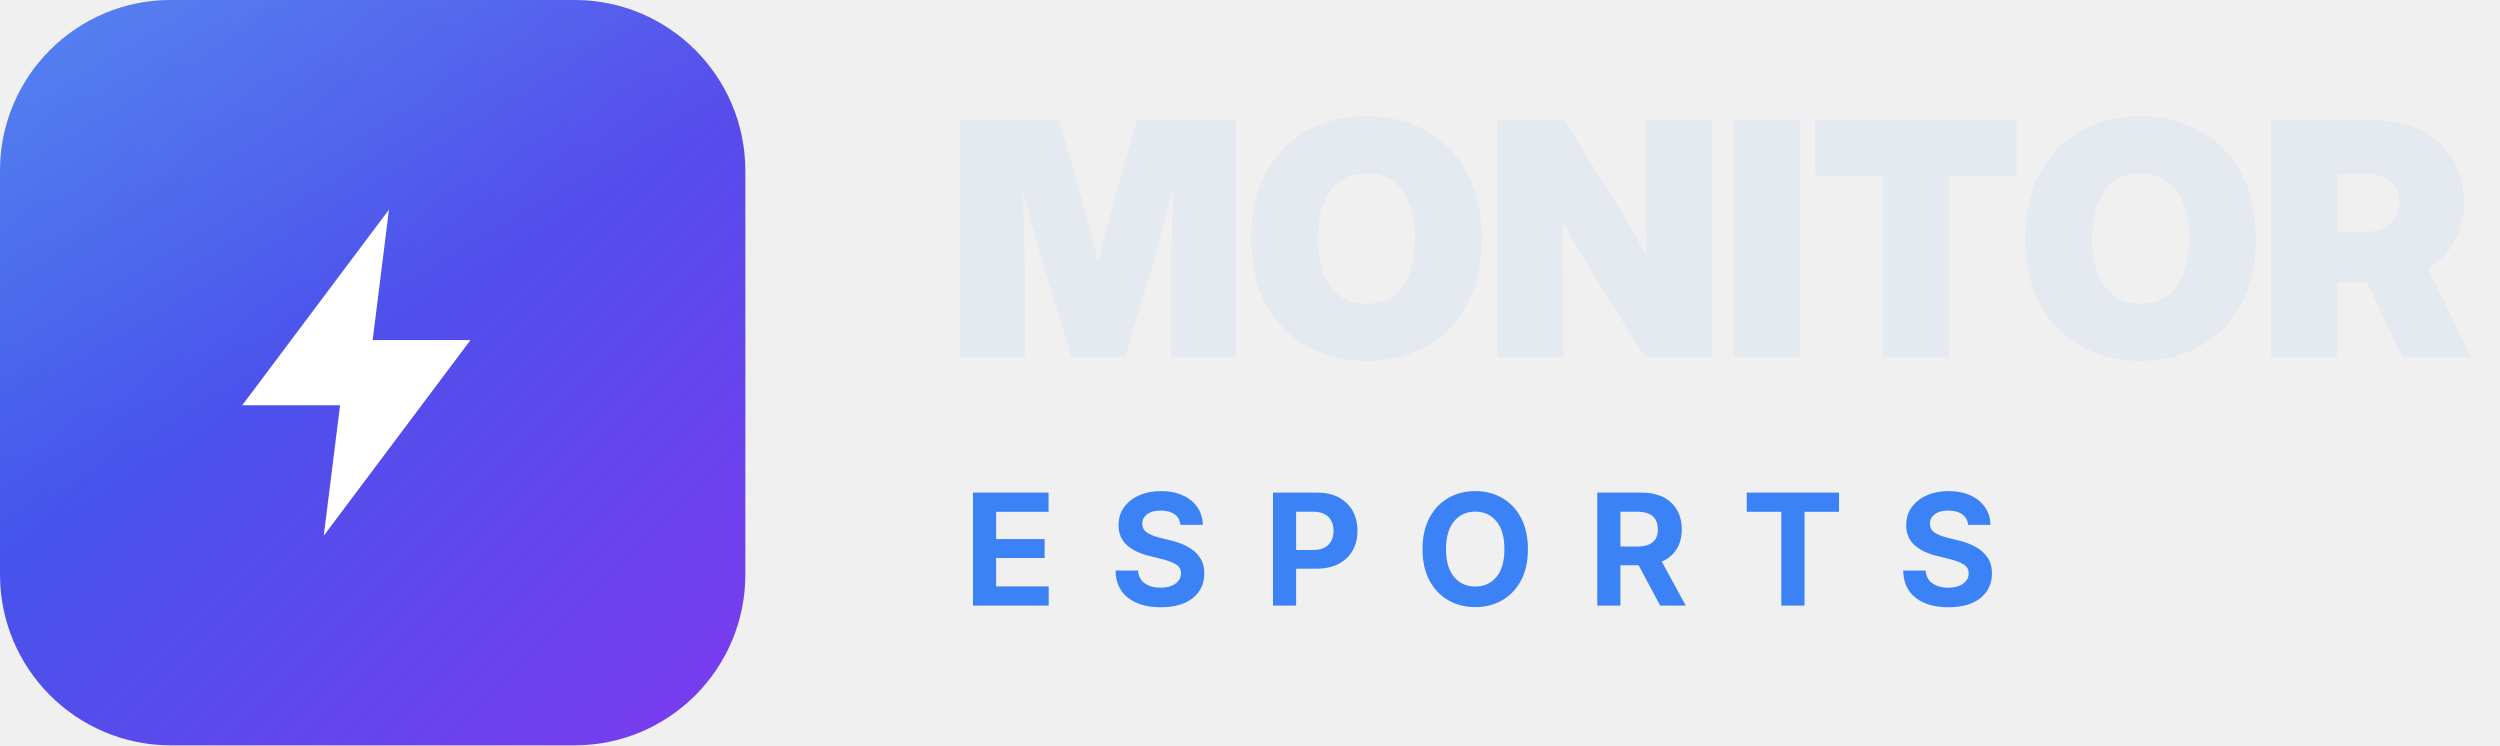
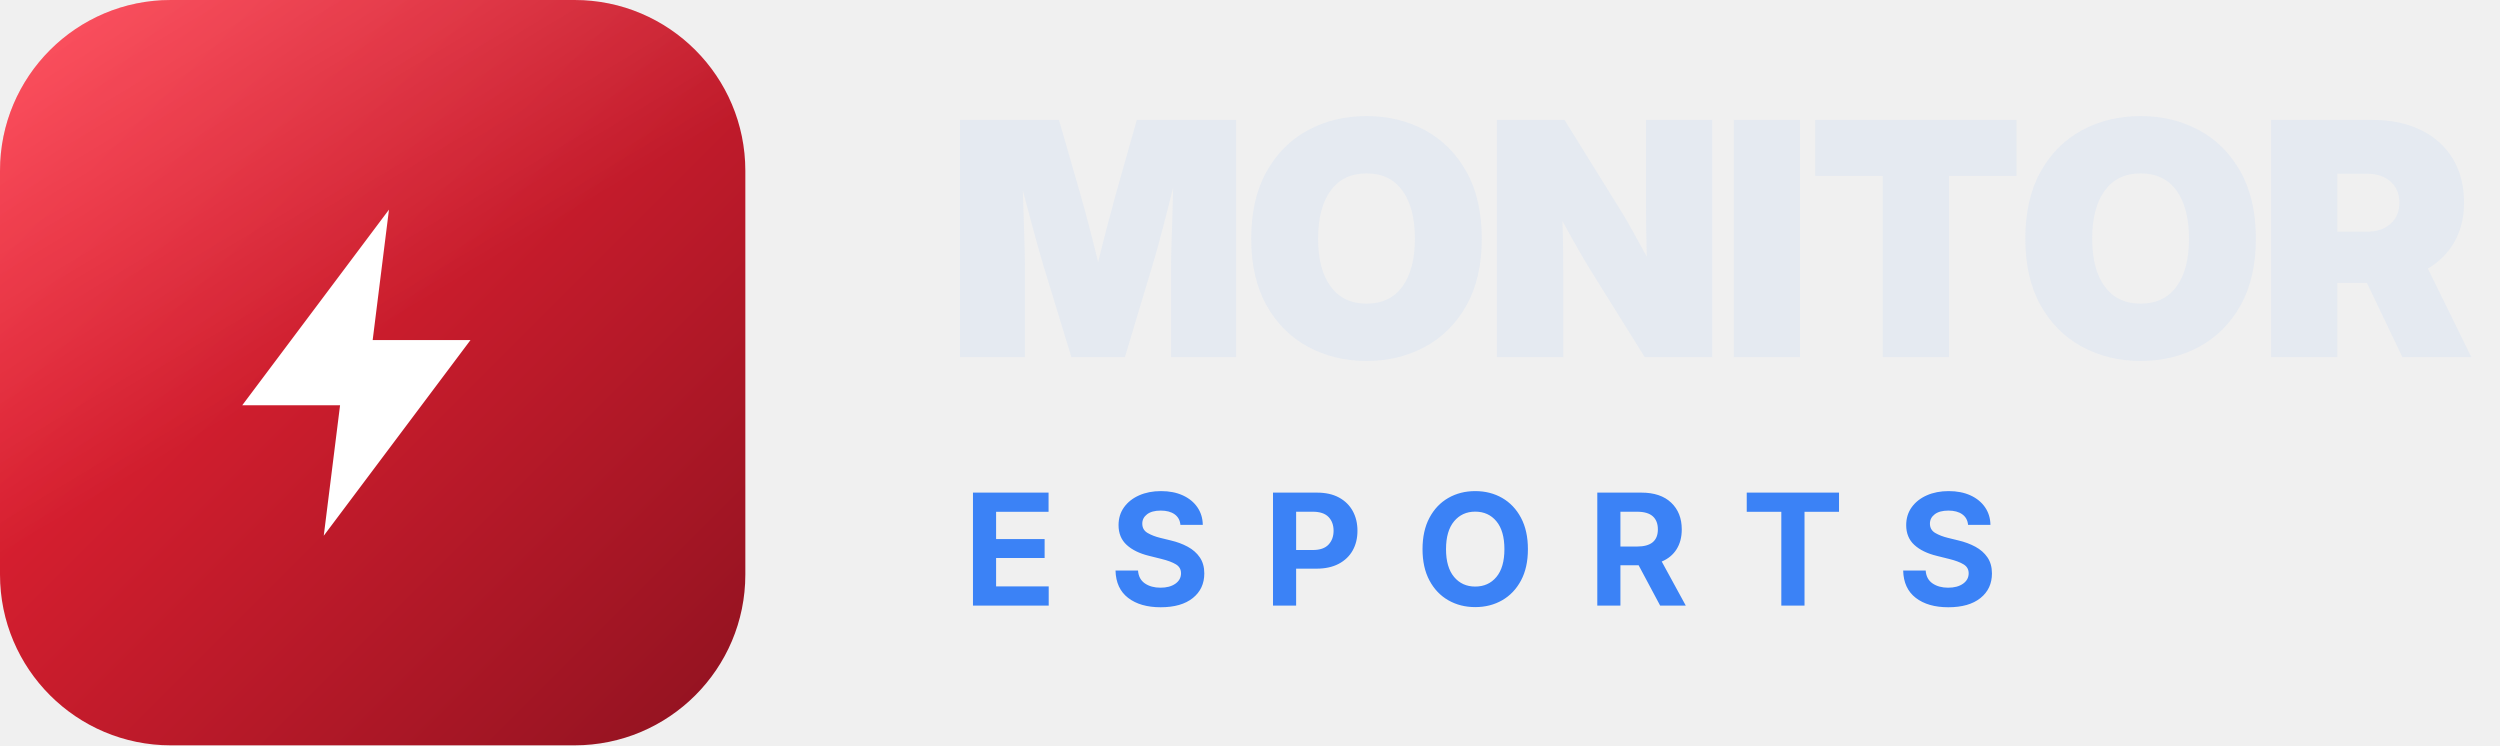
<svg xmlns="http://www.w3.org/2000/svg" viewBox="0 0 322 96" width="322" height="96" role="img" aria-label="MONITOR-ESPORTS">
  <defs>
    <linearGradient id="hg" x1="0" y1="0" x2="1" y2="1">
-       <stop offset="0" stop-color="#2563eb" />
-       <stop offset="1" stop-color="#7c3aed" />
+       <stop offset="0" stop-color="#FF2638" />
+       <stop offset="1" stop-color="#8F1220" />
    </linearGradient>
    <linearGradient id="hsheen" x1="0" y1="0" x2="0.6" y2="1">
      <stop offset="0" stop-color="#ffffff" stop-opacity="0.22" />
      <stop offset="0.55" stop-color="#ffffff" stop-opacity="0" />
    </linearGradient>
  </defs>
  <g>
    <rect x="0" y="0" width="96" height="96" rx="22" fill="url(#hg)" />
    <rect x="0" y="0" width="96" height="96" rx="22" fill="url(#hsheen)" />
    <g transform="translate(48.0,48.0) scale(2.100) translate(-12,-12)">
      <path d="M13 2 4 14h6l-1 8 9-12h-6l1-8z" fill="#ffffff" />
    </g>
  </g>
  <path d="M123.641 46.0V15.443H136.396L139.145 25.0Q139.596 26.559 140.231 28.979Q140.867 31.398 141.441 33.757Q142.016 31.398 142.651 28.979Q143.287 26.559 143.718 25.0L146.425 15.443H159.201V46.0H150.834V34.188Q150.834 33.162 150.885 31.552Q150.937 29.942 150.998 28.025Q151.06 26.107 151.101 24.159Q150.383 27.051 149.655 29.819Q148.927 32.588 148.435 34.188L144.887 46.0H137.996L134.387 34.188Q133.915 32.629 133.197 29.983Q132.479 27.338 131.741 24.528Q131.823 27.358 131.916 30.035Q132.008 32.711 132.008 34.188V46.0Z M176.006 46.492Q171.843 46.492 168.469 44.667Q165.096 42.842 163.127 39.325Q161.158 35.808 161.158 30.742Q161.158 25.636 163.127 22.108Q165.096 18.581 168.469 16.766Q171.843 14.951 176.006 14.951Q180.169 14.951 183.532 16.766Q186.895 18.581 188.874 22.108Q190.853 25.636 190.853 30.742Q190.853 35.828 188.874 39.345Q186.895 42.862 183.532 44.677Q180.169 46.492 176.006 46.492ZM176.006 39.109Q179.02 39.109 180.63 36.905Q182.24 34.7 182.24 30.742Q182.24 26.764 180.63 24.549Q179.02 22.334 176.006 22.334Q173.012 22.334 171.392 24.549Q169.771 26.764 169.771 30.742Q169.771 34.7 171.392 36.905Q173.012 39.109 176.006 39.109Z M192.81 46.0V15.443H201.506L208.95 27.44Q209.483 28.302 210.345 29.86Q211.206 31.419 212.108 33.06Q212.047 31.214 212.026 29.471Q212.006 27.728 212.006 26.641V15.443H220.537V46.0H211.842L204.889 34.844Q204.233 33.798 203.28 32.126Q202.326 30.455 201.239 28.466Q201.321 30.537 201.331 32.229Q201.342 33.921 201.342 34.844V46.0Z M231.845 15.443V46.0H223.314V15.443Z M233.802 22.662V15.443H259.724V22.662H251.029V46.0H242.498V22.662Z M275.709 46.492Q271.545 46.492 268.172 44.667Q264.798 42.842 262.83 39.325Q260.861 35.808 260.861 30.742Q260.861 25.636 262.83 22.108Q264.798 18.581 268.172 16.766Q271.545 14.951 275.709 14.951Q279.872 14.951 283.235 16.766Q286.598 18.581 288.577 22.108Q290.556 25.636 290.556 30.742Q290.556 35.828 288.577 39.345Q286.598 42.862 283.235 44.677Q279.872 46.492 275.709 46.492ZM275.709 39.109Q278.723 39.109 280.333 36.905Q281.943 34.7 281.943 30.742Q281.943 26.764 280.333 24.549Q278.723 22.334 275.709 22.334Q272.714 22.334 271.094 24.549Q269.474 26.764 269.474 30.742Q269.474 34.7 271.094 36.905Q272.714 39.109 275.709 39.109Z M292.513 46.0V15.443H305.495Q309.145 15.443 311.811 16.746Q314.477 18.048 315.923 20.437Q317.369 22.826 317.369 26.107Q317.369 28.958 316.148 31.122Q314.928 33.285 312.713 34.598L318.312 46.0H309.432L304.859 36.443H301.044V46.0ZM301.044 29.84H304.859Q306.787 29.84 307.914 28.814Q309.042 27.789 309.042 26.107Q309.042 24.426 307.914 23.4Q306.787 22.375 304.859 22.375H301.044Z" fill="#e5eaf1" />
  <path d="M125.318 78.0V63.449H135.055V65.92H128.297V69.436H134.547V71.867H128.297V75.529H135.074V78.0Z M149.499 78.215Q146.872 78.215 145.304 77.009Q143.737 75.803 143.679 73.488H146.579Q146.657 74.592 147.463 75.144Q148.268 75.695 149.47 75.695Q150.661 75.695 151.388 75.183Q152.116 74.67 152.116 73.84Q152.116 73.088 151.457 72.688Q150.798 72.287 149.606 71.994L148.005 71.594Q146.159 71.145 145.114 70.183Q144.069 69.221 144.069 67.639Q144.069 66.32 144.777 65.334Q145.485 64.348 146.721 63.801Q147.956 63.254 149.538 63.254Q151.149 63.254 152.35 63.806Q153.552 64.357 154.225 65.339Q154.899 66.32 154.919 67.6H152.038Q151.96 66.721 151.291 66.242Q150.622 65.764 149.509 65.764Q148.366 65.764 147.746 66.237Q147.126 66.711 147.126 67.443Q147.126 68.254 147.824 68.654Q148.522 69.055 149.45 69.279L150.768 69.602Q151.989 69.885 152.975 70.417Q153.962 70.949 154.538 71.794Q155.114 72.639 155.114 73.859Q155.114 75.842 153.635 77.028Q152.155 78.215 149.499 78.215Z M163.963 78.0V63.449H169.636Q171.296 63.449 172.459 64.079Q173.621 64.709 174.231 65.817Q174.841 66.926 174.841 68.361Q174.841 69.807 174.221 70.905Q173.601 72.004 172.42 72.624Q171.238 73.244 169.568 73.244H166.941V78.0ZM166.941 70.842H169.089Q170.457 70.842 171.111 70.148Q171.765 69.455 171.765 68.361Q171.765 67.258 171.111 66.584Q170.457 65.91 169.08 65.91H166.941Z M190.008 78.195Q188.084 78.195 186.546 77.316Q185.008 76.438 184.115 74.768Q183.221 73.098 183.221 70.734Q183.221 68.361 184.115 66.687Q185.008 65.012 186.546 64.133Q188.084 63.254 190.008 63.254Q191.942 63.254 193.475 64.133Q195.008 65.012 195.902 66.687Q196.795 68.361 196.795 70.734Q196.795 73.107 195.902 74.772Q195.008 76.438 193.475 77.316Q191.942 78.195 190.008 78.195ZM190.008 75.549Q191.707 75.549 192.738 74.313Q193.768 73.078 193.768 70.734Q193.768 68.381 192.738 67.141Q191.707 65.9 190.008 65.9Q188.319 65.9 187.284 67.146Q186.248 68.391 186.248 70.734Q186.248 73.068 187.284 74.309Q188.319 75.549 190.008 75.549Z M205.732 78.0V63.449H211.405Q213.886 63.449 215.248 64.743Q216.611 66.037 216.611 68.186Q216.611 69.68 215.946 70.739Q215.282 71.799 214.032 72.326L217.128 78.0H213.827L211.054 72.805H208.71V78.0ZM208.71 70.393H210.859Q213.534 70.393 213.534 68.186Q213.534 67.082 212.875 66.496Q212.216 65.91 210.849 65.91H208.71Z M224.98 65.92V63.449H236.865V65.92H232.422V78.0H229.434V65.92Z M250.948 78.215Q248.321 78.215 246.754 77.009Q245.186 75.803 245.128 73.488H248.028Q248.106 74.592 248.912 75.144Q249.718 75.695 250.919 75.695Q252.11 75.695 252.838 75.183Q253.565 74.67 253.565 73.84Q253.565 73.088 252.906 72.688Q252.247 72.287 251.055 71.994L249.454 71.594Q247.608 71.145 246.563 70.183Q245.518 69.221 245.518 67.639Q245.518 66.32 246.226 65.334Q246.934 64.348 248.17 63.801Q249.405 63.254 250.987 63.254Q252.598 63.254 253.8 63.806Q255.001 64.357 255.675 65.339Q256.348 66.32 256.368 67.6H253.487Q253.409 66.721 252.74 66.242Q252.071 65.764 250.958 65.764Q249.815 65.764 249.195 66.237Q248.575 66.711 248.575 67.443Q248.575 68.254 249.273 68.654Q249.971 69.055 250.899 69.279L252.218 69.602Q253.438 69.885 254.425 70.417Q255.411 70.949 255.987 71.794Q256.563 72.639 256.563 73.859Q256.563 75.842 255.084 77.028Q253.604 78.215 250.948 78.215Z" fill="#3b82f6" />
</svg>
